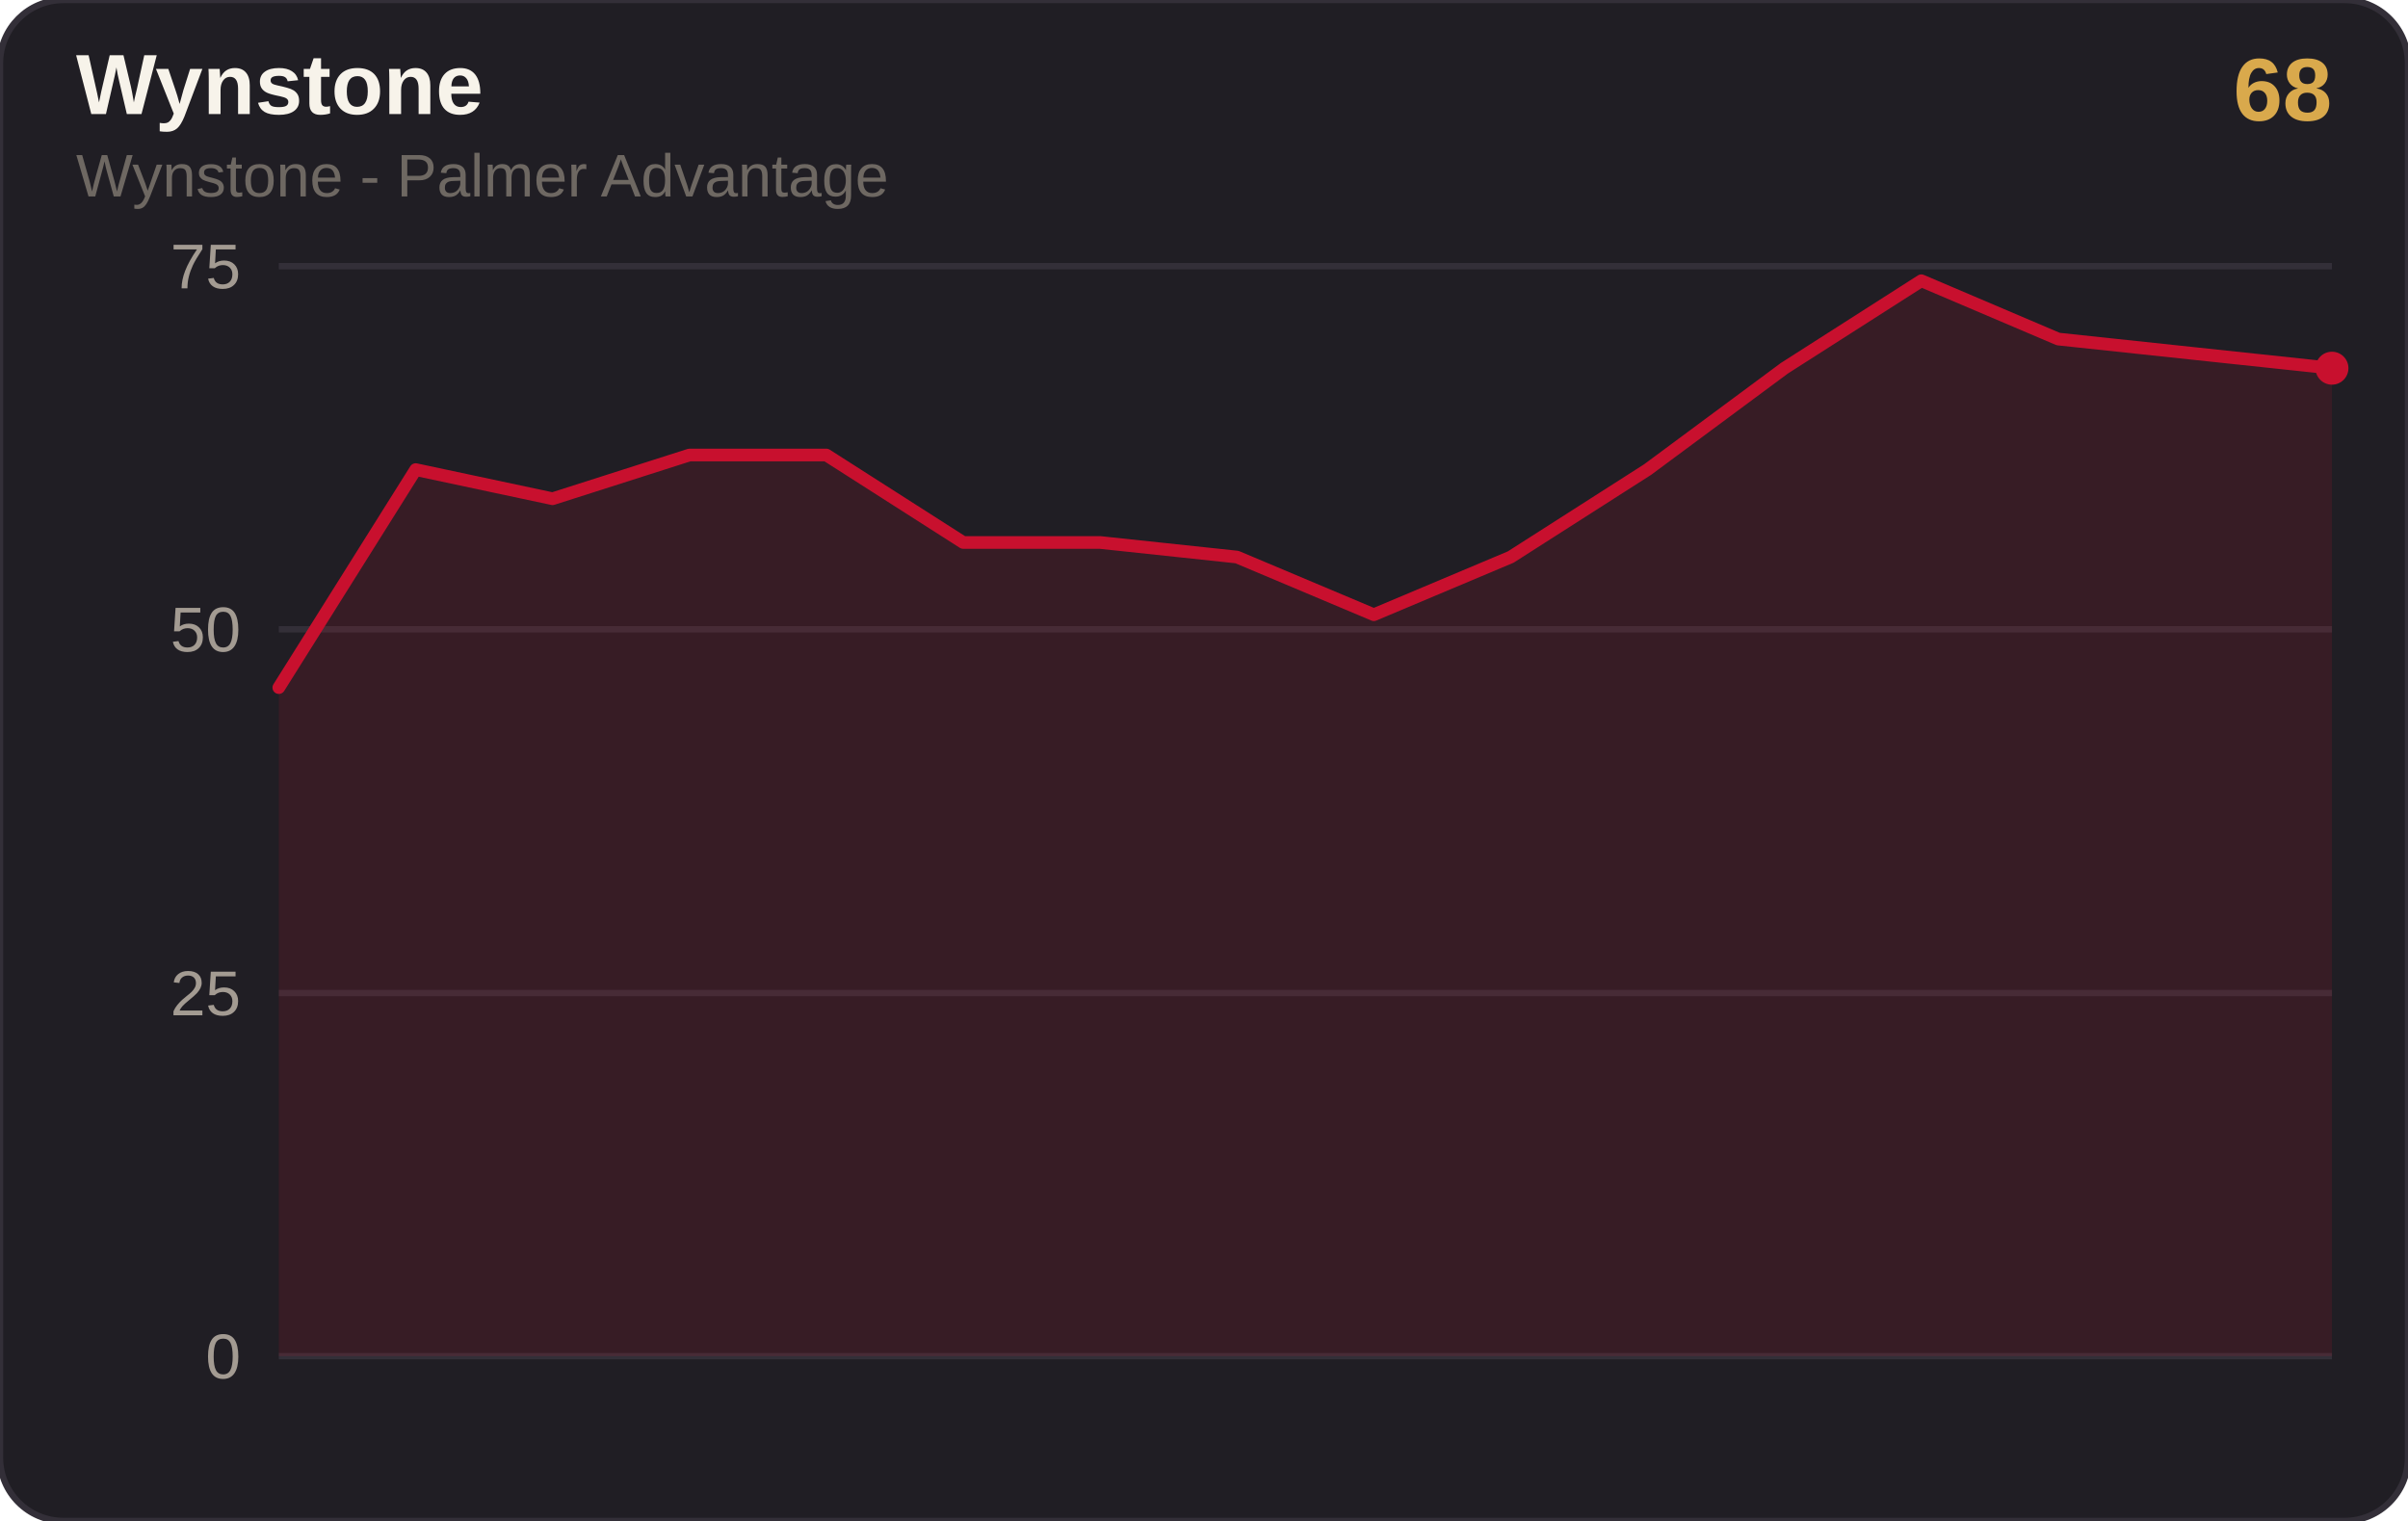
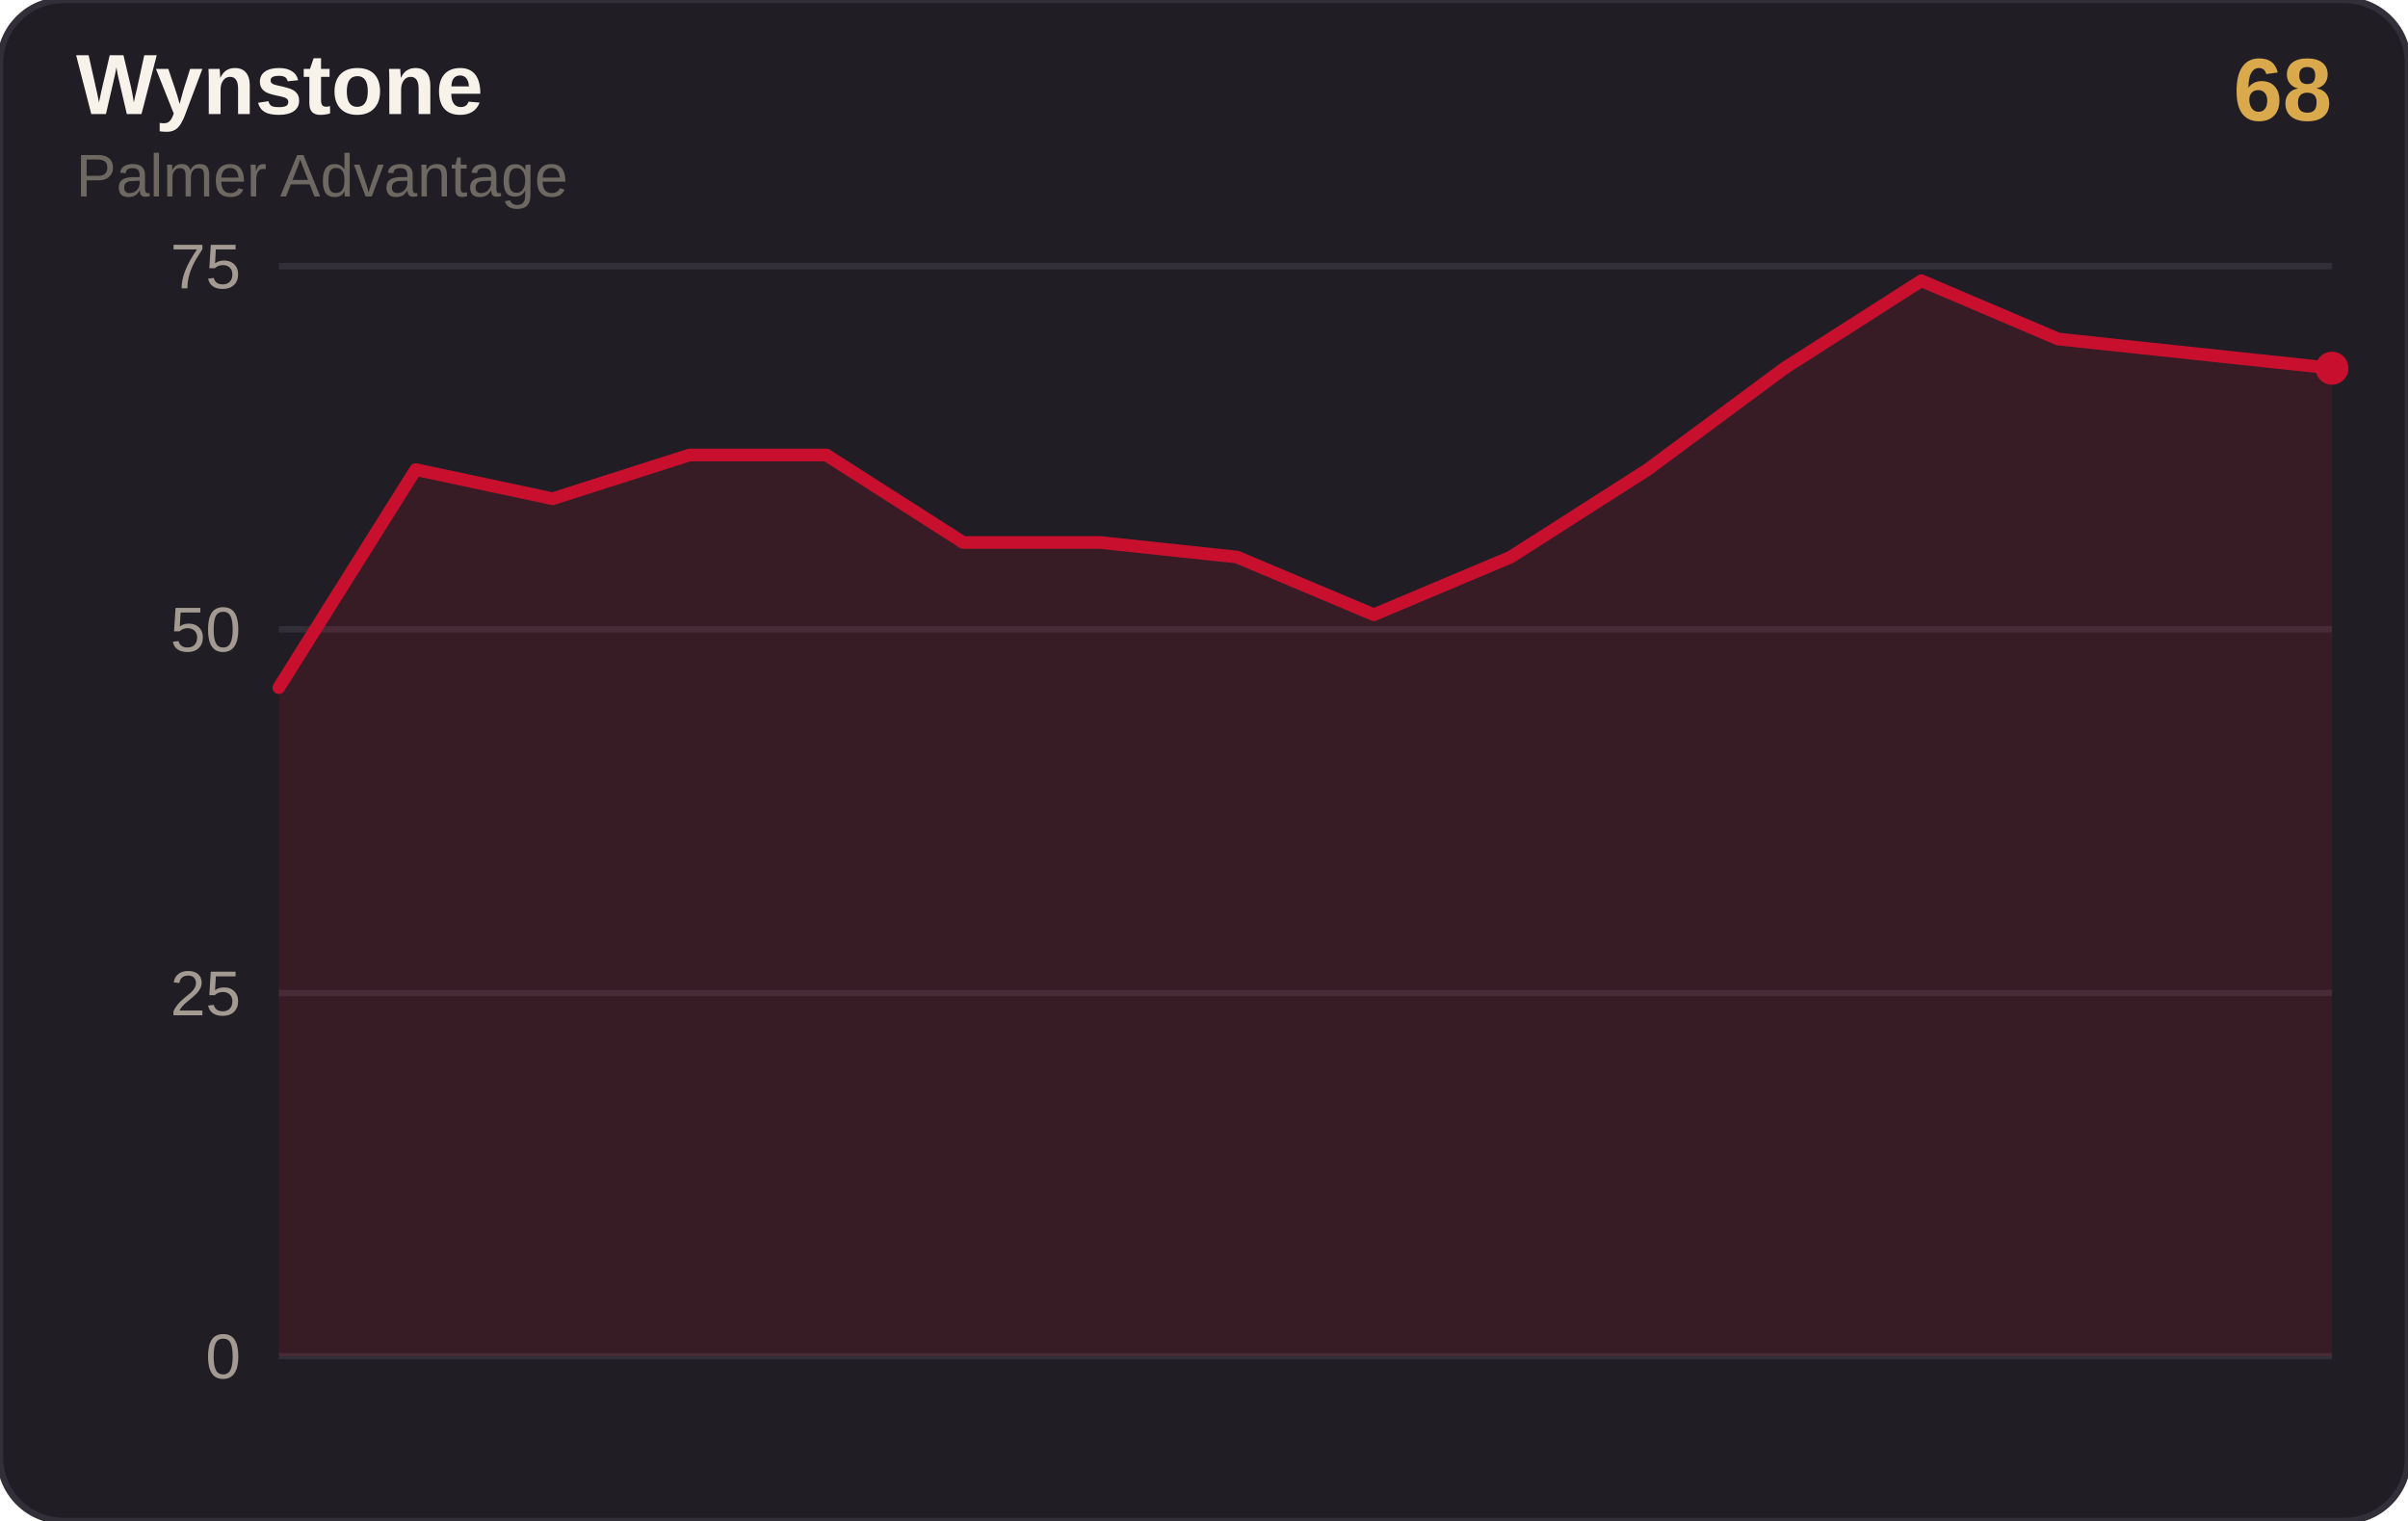
- <svg xmlns="http://www.w3.org/2000/svg" viewBox="0 0 380 240" width="380" height="240" role="img" aria-label="Wynstone, Wynstone - Palmer Advantage">
+ <svg xmlns="http://www.w3.org/2000/svg" viewBox="0 0 380 240" width="380" height="240" role="img" aria-label="Wynstone, Palmer Advantage">
  <rect width="380" height="240" rx="10" fill="#201E24" stroke="#332F38" />
  <text x="12" y="18" fill="#F7F3EA" font-family="system-ui, -apple-system, 'Helvetica Neue', Arial, sans-serif" font-size="13.5" font-weight="700">Wynstone</text>
-   <text x="12" y="31" fill="#6E6862" font-family="system-ui, -apple-system, 'Helvetica Neue', Arial, sans-serif" font-size="9.5">Wynstone - Palmer Advantage</text>
+   <text x="12" y="31" fill="#6E6862" font-family="system-ui, -apple-system, 'Helvetica Neue', Arial, sans-serif" font-size="9.5">Palmer Advantage</text>
  <line x1="44" y1="214.0" x2="368" y2="214.0" stroke="#332F38" stroke-width="1" />
  <text x="38" y="217.5" fill="#A39B92" font-family="system-ui, -apple-system, 'Helvetica Neue', Arial, sans-serif" font-size="10" text-anchor="end">0</text>
  <line x1="44" y1="156.7" x2="368" y2="156.7" stroke="#332F38" stroke-width="1" />
  <text x="38" y="160.2" fill="#A39B92" font-family="system-ui, -apple-system, 'Helvetica Neue', Arial, sans-serif" font-size="10" text-anchor="end">25</text>
  <line x1="44" y1="99.3" x2="368" y2="99.3" stroke="#332F38" stroke-width="1" />
  <text x="38" y="102.8" fill="#A39B92" font-family="system-ui, -apple-system, 'Helvetica Neue', Arial, sans-serif" font-size="10" text-anchor="end">50</text>
  <line x1="44" y1="42.0" x2="368" y2="42.0" stroke="#332F38" stroke-width="1" />
  <text x="38" y="45.5" fill="#A39B92" font-family="system-ui, -apple-system, 'Helvetica Neue', Arial, sans-serif" font-size="10" text-anchor="end">75</text>
  <path d="M44.0,214.0 L44.0,108.5 L65.6,74.1 L87.2,78.7 L108.8,71.8 L130.4,71.8 L152.0,85.6 L173.6,85.6 L195.2,87.9 L216.8,97.0 L238.4,87.9 L260.0,74.1 L281.6,58.1 L303.2,44.3 L324.8,53.5 L346.4,55.8 L368.0,58.1 L368.0,214.0 Z" fill="#C8102E" opacity="0.14" />
  <path d="M44.0,108.5 L65.6,74.1 L87.2,78.7 L108.8,71.8 L130.4,71.8 L152.0,85.6 L173.6,85.6 L195.2,87.9 L216.8,97.0 L238.4,87.9 L260.0,74.1 L281.6,58.1 L303.2,44.3 L324.8,53.5 L346.4,55.8 L368.0,58.1" fill="none" stroke="#C8102E" stroke-width="2" stroke-linejoin="round" stroke-linecap="round" />
  <circle cx="368.0" cy="58.1" r="2.6" fill="#C8102E" />
  <text x="368" y="19" fill="#D9A94C" font-family="system-ui, -apple-system, 'Helvetica Neue', Arial, sans-serif" font-size="14" font-weight="700" text-anchor="end">68</text>
</svg>
